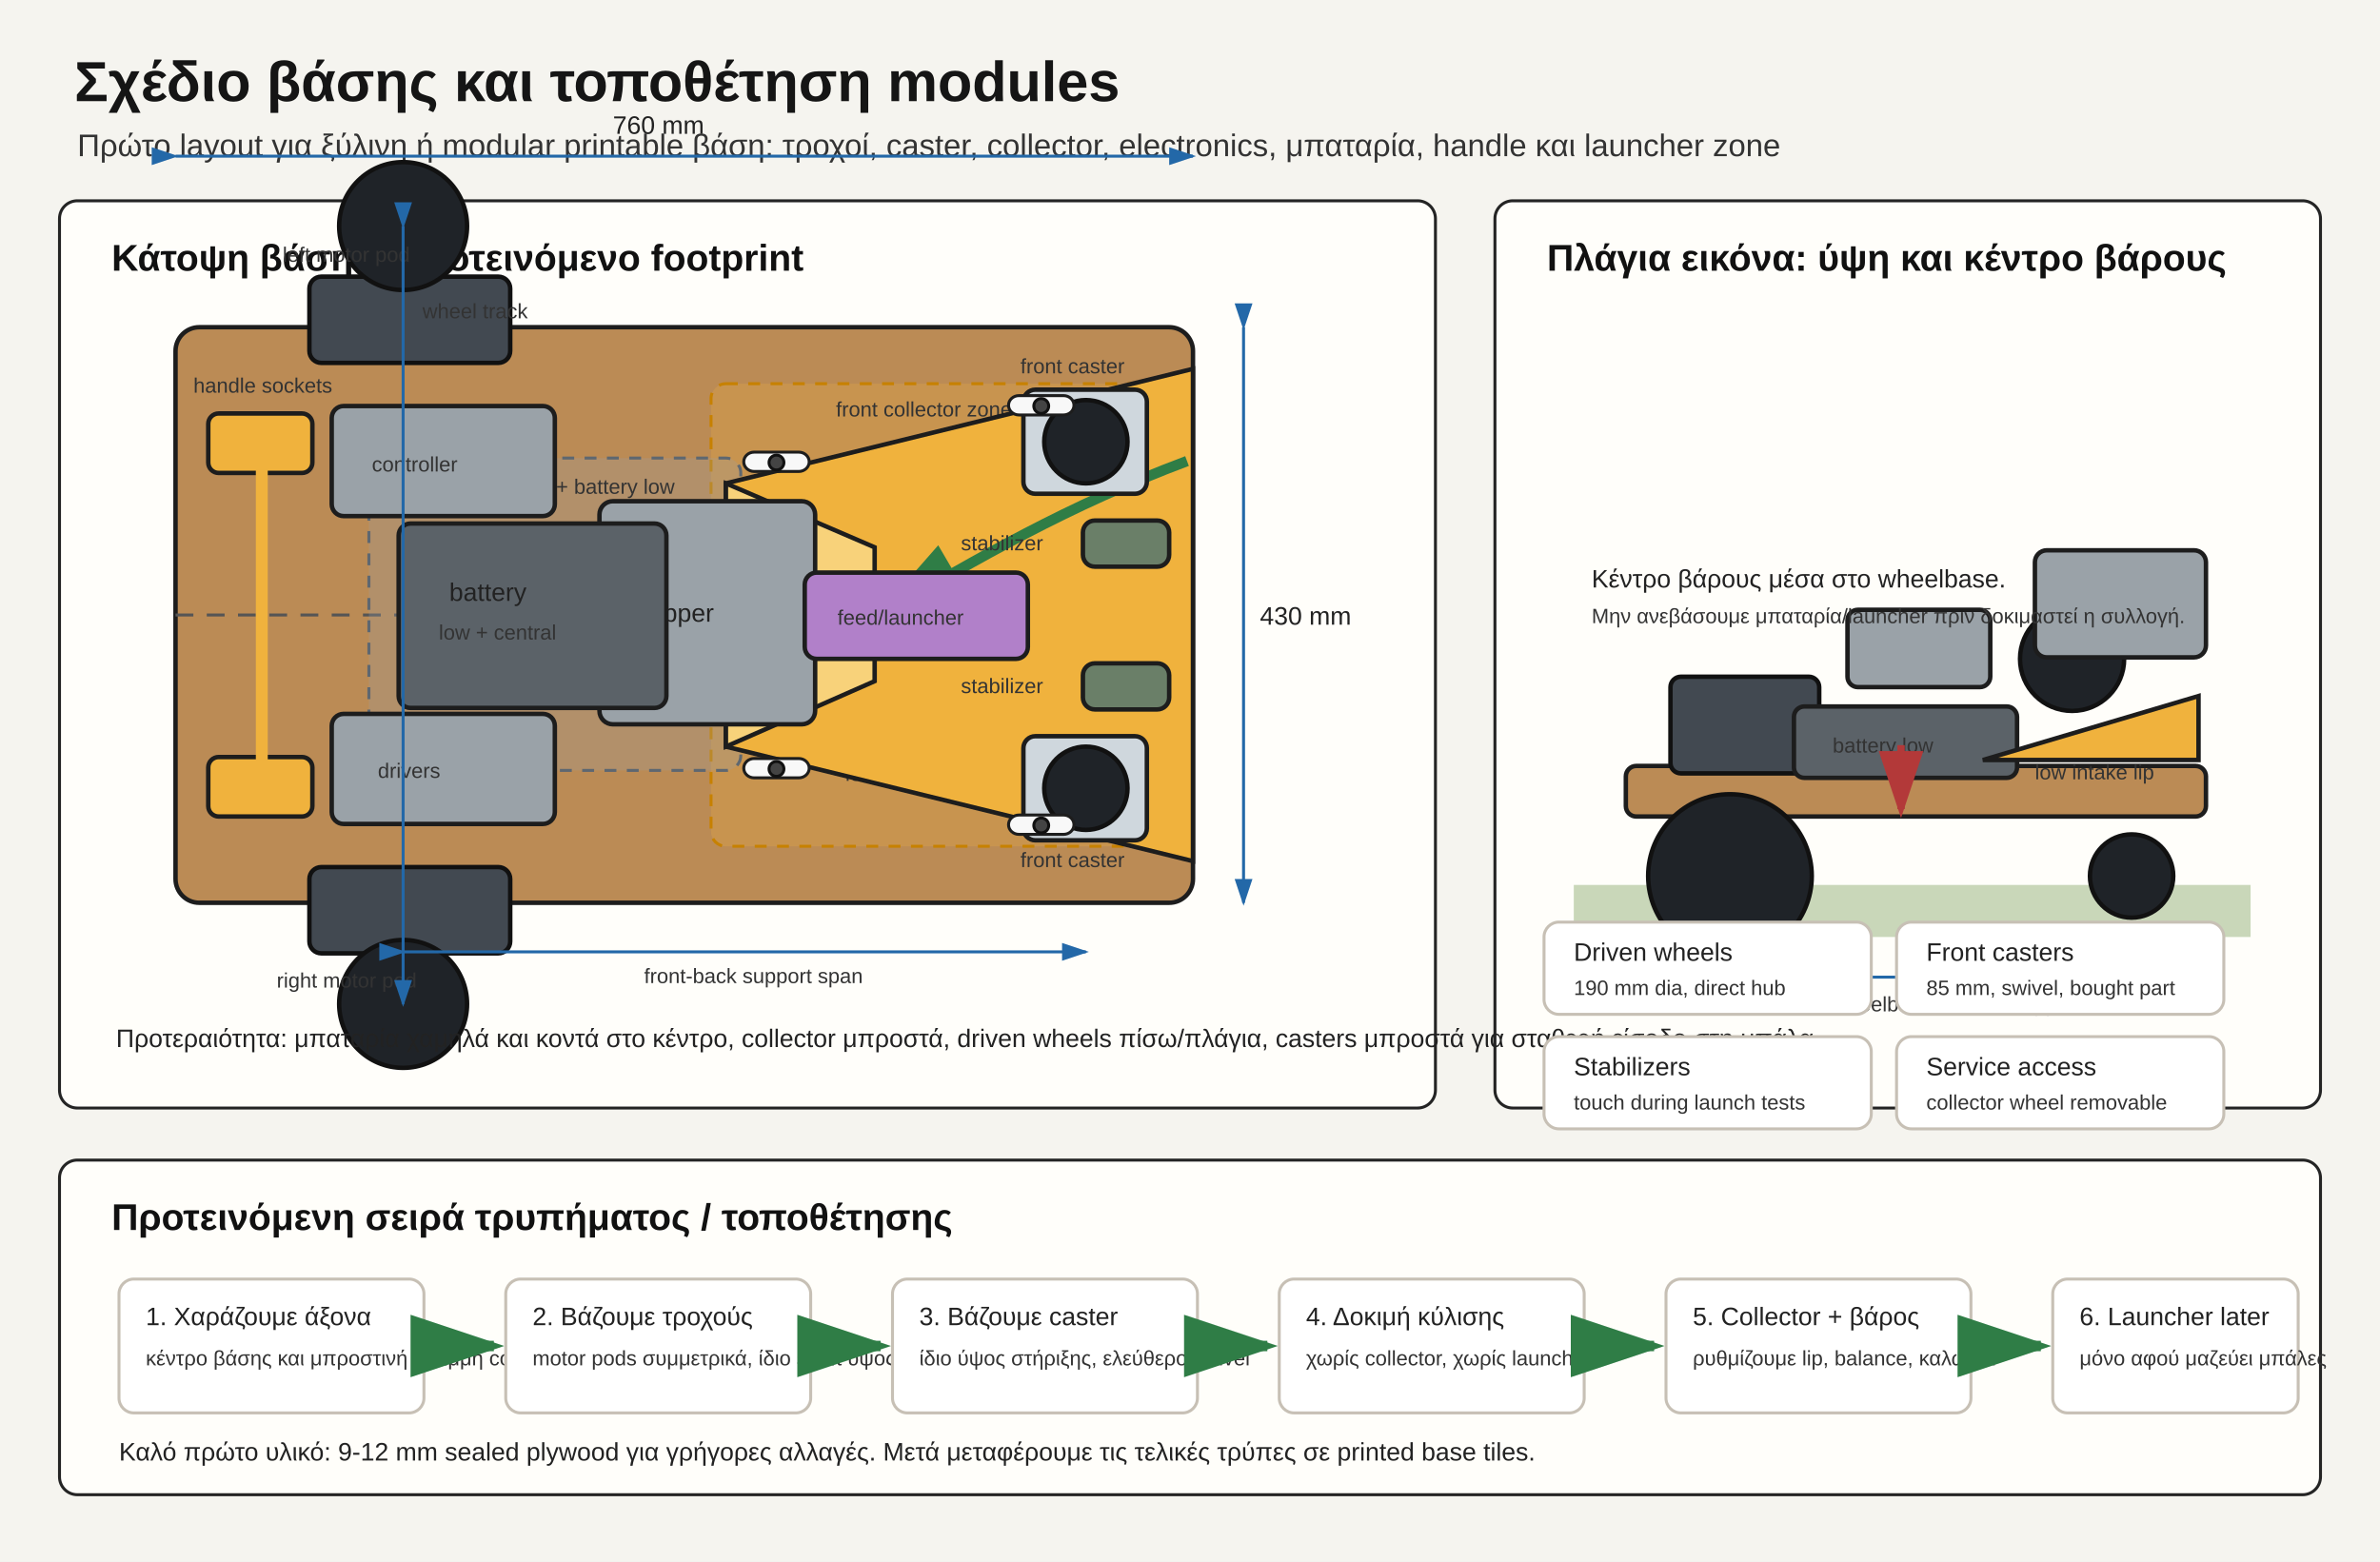
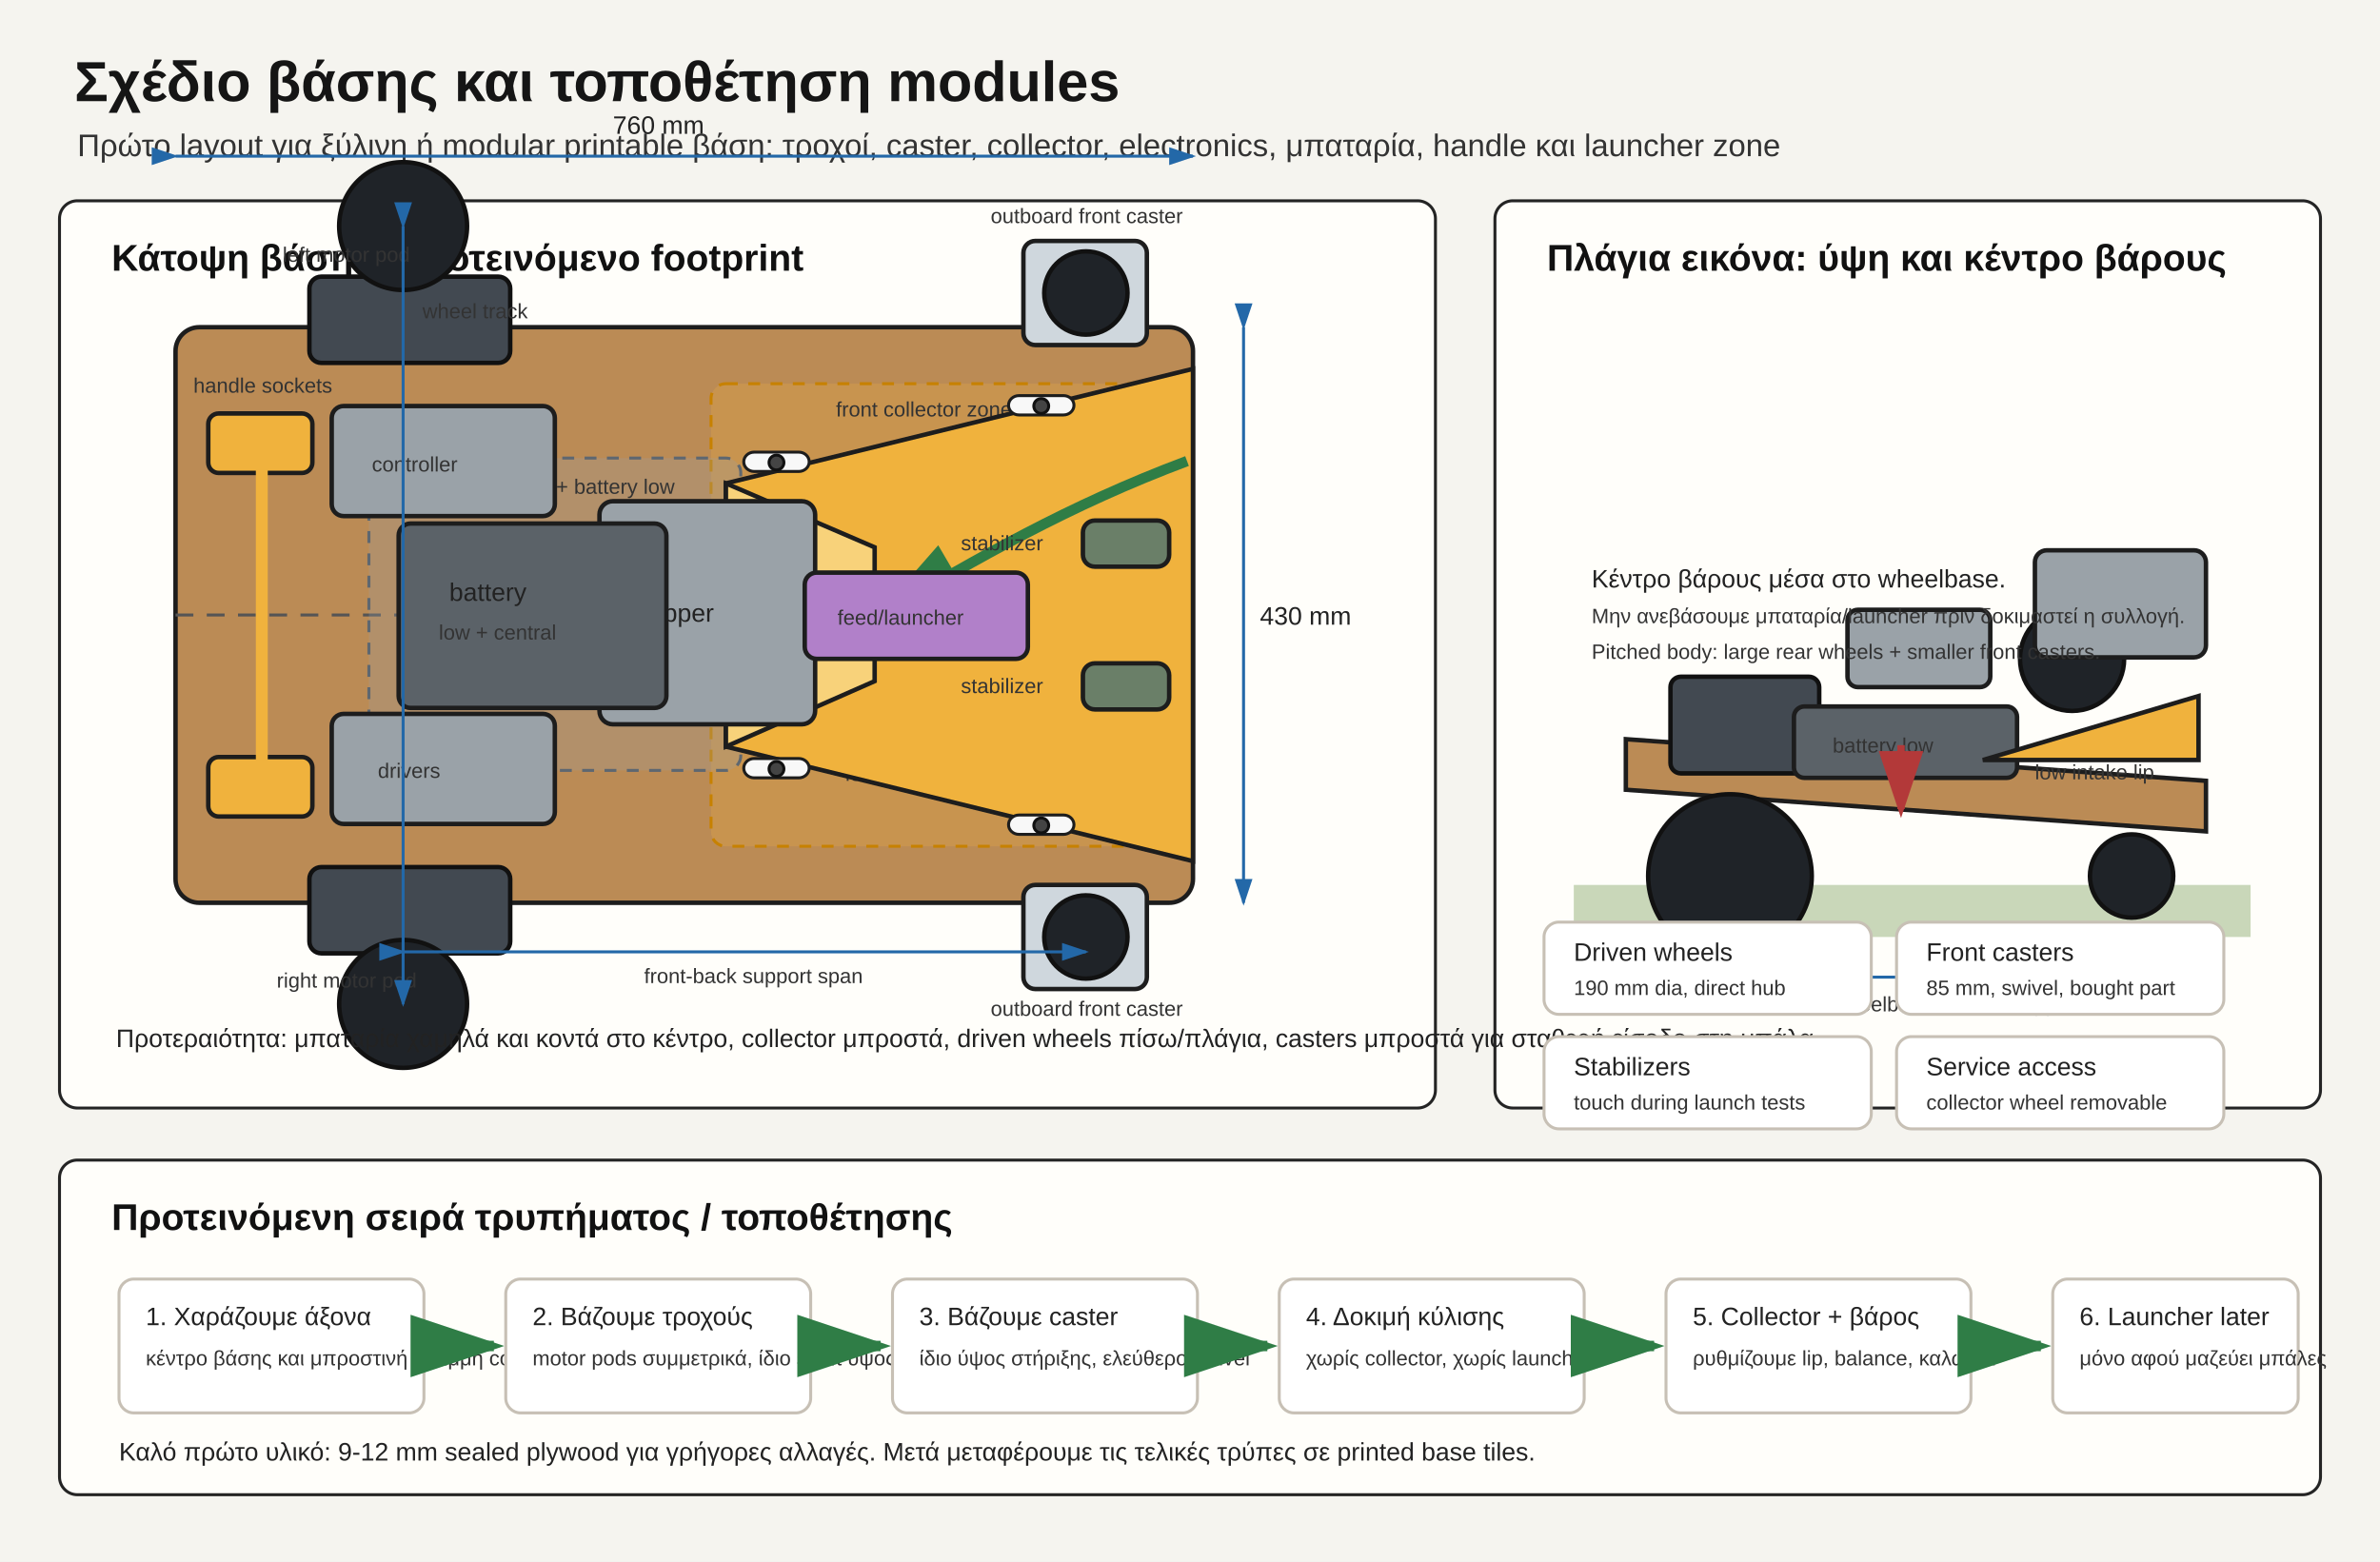
<svg xmlns="http://www.w3.org/2000/svg" width="1600" height="1050" viewBox="0 0 1600 1050">
  <defs>
    <marker id="arrow-blue" markerWidth="10" markerHeight="10" refX="8" refY="3" orient="auto" markerUnits="strokeWidth">
      <path d="M0,0 L0,6 L9,3 z" fill="#2368a8" />
    </marker>
    <marker id="arrow-green" markerWidth="10" markerHeight="10" refX="8" refY="3" orient="auto" markerUnits="strokeWidth">
      <path d="M0,0 L0,6 L9,3 z" fill="#2f7d46" />
    </marker>
    <marker id="arrow-red" markerWidth="10" markerHeight="10" refX="8" refY="3" orient="auto" markerUnits="strokeWidth">
      <path d="M0,0 L0,6 L9,3 z" fill="#b33939" />
    </marker>
    <style>
      .bg { fill: #f5f4ef; }
      .title { font-family: Arial, sans-serif; font-size: 38px; font-weight: 700; fill: #151515; }
      .subtitle { font-family: Arial, sans-serif; font-size: 21px; fill: #333; }
      .panel { fill: #fffefa; stroke: #242424; stroke-width: 2; rx: 12; }
      .panel-title { font-family: Arial, sans-serif; font-size: 25px; font-weight: 700; fill: #111; }
      .label { font-family: Arial, sans-serif; font-size: 21px; fill: #111; }
      .small { font-family: Arial, sans-serif; font-size: 17px; fill: #222; }
      .tiny { font-family: Arial, sans-serif; font-size: 14px; fill: #333; }
      .base { fill: #cfd7dd; stroke: #1d1d1d; stroke-width: 3; }
      .wood { fill: #bb8b55; stroke: #1d1d1d; stroke-width: 3; }
      .rail { fill: #24292f; stroke: #111; stroke-width: 3; }
      .collector { fill: #f0b23d; stroke: #1d1d1d; stroke-width: 3; }
      .electronics { fill: #9aa2a8; stroke: #1d1d1d; stroke-width: 3; }
      .battery { fill: #5b6268; stroke: #1d1d1d; stroke-width: 3; }
      .launcher { fill: #b180c9; stroke: #1d1d1d; stroke-width: 3; }
      .caster { fill: #1f2328; stroke: #111; stroke-width: 3; }
      .motor { fill: #424951; stroke: #111; stroke-width: 3; }
      .slot { fill: #f8f8f8; stroke: #1d1d1d; stroke-width: 2; }
      .bolt { fill: #444; stroke: #111; stroke-width: 2; }
      .foot { fill: #6a7f68; stroke: #1d1d1d; stroke-width: 3; }
      .zone { fill-opacity: 0.25; stroke-width: 2; stroke-dasharray: 8 7; }
      .dim { stroke: #2368a8; stroke-width: 2; fill: none; marker-start: url(#arrow-blue); marker-end: url(#arrow-blue); }
      .flow { stroke: #2f7d46; stroke-width: 7; fill: none; marker-end: url(#arrow-green); }
      .adjust { stroke: #b33939; stroke-width: 5; fill: none; stroke-dasharray: 9 8; marker-end: url(#arrow-red); }
      .note { fill: #fff; stroke: #c7c0b5; stroke-width: 2; rx: 10; }
      .centerline { stroke: #555; stroke-width: 2; stroke-dasharray: 12 9; }
    </style>
  </defs>
  <rect width="1600" height="1050" class="bg" />
  <text x="50" y="68" class="title">Σχέδιο βάσης και τοποθέτηση modules</text>
  <text x="52" y="105" class="subtitle">Πρώτο layout για ξύλινη ή modular printable βάση: τροχοί, caster, collector, electronics, μπαταρία, handle και launcher zone</text>
  <rect x="40" y="135" width="925" height="610" class="panel" />
  <rect x="1005" y="135" width="555" height="610" class="panel" />
  <rect x="40" y="780" width="1520" height="225" class="panel" />
  <text x="75" y="182" class="panel-title">Κάτοψη βάσης: προτεινόμενο footprint</text>
  <g transform="translate(118,220)">
    <rect x="0" y="0" width="684" height="387" class="wood" rx="16" />
    <line x1="0" y1="193.5" x2="684" y2="193.5" class="centerline" />
    <text x="284" y="189" class="tiny">κεντρικός άξονας</text>
    <rect x="360" y="38" width="300" height="311" fill="#f0b23d" class="zone" stroke="#c78100" rx="10" />
    <text x="444" y="60" class="tiny">front collector zone</text>
    <rect x="130" y="88" width="250" height="210" fill="#9aa2a8" class="zone" stroke="#5e6770" rx="10" />
    <text x="185" y="112" class="tiny">electronics + battery low</text>
    <rect x="415" y="112" width="205" height="170" fill="#b180c9" class="zone" stroke="#7c4793" rx="10" />
    <text x="450" y="305" class="tiny">future launcher / feed gate</text>
    <path d="M370 105 L684 28 L684 359 L370 282 Z" class="collector" />
    <path d="M370 105 L470 148 L470 238 L370 282 Z" fill="#f8d27a" stroke="#1d1d1d" stroke-width="3" />
    <text x="494" y="197" class="label">collector</text>
    <path d="M680 90 C600 120, 540 155, 475 193" class="flow" />
    <rect x="285" y="117" width="145" height="150" class="electronics" rx="9" />
    <text x="309" y="198" class="small">hopper</text>
    <rect x="423" y="165" width="150" height="58" class="launcher" rx="8" />
    <text x="445" y="200" class="tiny">feed/launcher</text>
    <rect x="150" y="132" width="180" height="124" class="battery" rx="8" />
    <text x="184" y="184" class="small" fill="#fff">battery</text>
    <text x="177" y="210" class="tiny" fill="#fff">low + central</text>
    <rect x="105" y="53" width="150" height="74" class="electronics" rx="8" />
    <text x="132" y="97" class="tiny">controller</text>
    <rect x="105" y="260" width="150" height="74" class="electronics" rx="8" />
    <text x="136" y="303" class="tiny">drivers</text>
    <rect x="90" y="-34" width="135" height="58" class="motor" rx="8" />
    <rect x="90" y="363" width="135" height="58" class="motor" rx="8" />
    <circle cx="153" cy="-68" r="43" class="caster" />
    <circle cx="153" cy="455" r="43" class="caster" />
    <text x="72" y="-44" class="tiny">left motor pod</text>
    <text x="68" y="444" class="tiny">right motor pod</text>
    <line x1="153" y1="-68" x2="153" y2="455" class="dim" />
    <text x="166" y="-6" class="tiny">wheel track</text>
-     <rect x="570" y="42" width="83" height="70" class="base" rx="8" />
-     <rect x="570" y="275" width="83" height="70" class="base" rx="8" />
-     <circle cx="612" cy="77" r="28" class="caster" />
-     <circle cx="612" cy="310" r="28" class="caster" />
-     <text x="568" y="31" class="tiny">front caster</text>
-     <text x="568" y="363" class="tiny">front caster</text>
+     <rect x="570" y="-58" width="83" height="70" class="base" rx="8" />
+     <rect x="570" y="375" width="83" height="70" class="base" rx="8" />
+     <circle cx="612" cy="-23" r="28" class="caster" />
+     <circle cx="612" cy="410" r="28" class="caster" />
+     <text x="548" y="-70" class="tiny">outboard front caster</text>
+     <text x="548" y="463" class="tiny">outboard front caster</text>
    <rect x="610" y="130" width="58" height="31" class="foot" rx="8" />
    <rect x="610" y="226" width="58" height="31" class="foot" rx="8" />
    <text x="528" y="150" class="tiny">stabilizer</text>
    <text x="528" y="246" class="tiny">stabilizer</text>
    <rect x="22" y="58" width="70" height="40" class="collector" rx="7" />
    <rect x="22" y="289" width="70" height="40" class="collector" rx="7" />
    <line x1="58" y1="78" x2="58" y2="309" stroke="#f0b23d" stroke-width="8" />
    <text x="12" y="44" class="tiny">handle sockets</text>
    <g>
      <rect x="382" y="84" width="44" height="13" class="slot" rx="7" />
      <rect x="560" y="46" width="44" height="13" class="slot" rx="7" />
      <rect x="382" y="290" width="44" height="13" class="slot" rx="7" />
      <rect x="560" y="328" width="44" height="13" class="slot" rx="7" />
      <circle cx="404" cy="91" r="5" class="bolt" />
      <circle cx="582" cy="53" r="5" class="bolt" />
      <circle cx="404" cy="297" r="5" class="bolt" />
      <circle cx="582" cy="335" r="5" class="bolt" />
    </g>
    <line x1="0" y1="-115" x2="684" y2="-115" class="dim" />
    <text x="294" y="-130" class="small">760 mm</text>
    <line x1="718" y1="0" x2="718" y2="387" class="dim" />
    <text x="729" y="200" class="small">430 mm</text>
    <line x1="153" y1="420" x2="612" y2="420" class="dim" />
    <text x="315" y="441" class="tiny">front-back support span</text>
  </g>
  <text x="78" y="704" class="small">Προτεραιότητα: μπαταρία χαμηλά και κοντά στο κέντρο, collector μπροστά, driven wheels πίσω/πλάγια, casters μπροστά για σταθερή είσοδο στη μπάλα.</text>
  <text x="1040" y="182" class="panel-title">Πλάγια εικόνα: ύψη και κέντρο βάρους</text>
  <g transform="translate(1058,265)">
    <path d="M0 330 L455 330 L455 365 L0 365 Z" fill="#87a96b" opacity="0.45" />
-     <rect x="35" y="250" width="390" height="34" class="wood" rx="7" />
+     <path d="M35 232 L425 260 L425 294 L35 266 Z" class="wood" />
    <circle cx="105" cy="324" r="55" class="caster" />
    <circle cx="375" cy="324" r="28" class="caster" />
    <rect x="65" y="190" width="100" height="65" class="motor" rx="7" />
    <rect x="148" y="210" width="150" height="48" class="battery" rx="7" />
    <rect x="184" y="145" width="96" height="52" class="electronics" rx="7" />
    <path d="M275 246 L420 203 L420 246 Z" class="collector" />
    <circle cx="335" cy="178" r="35" class="caster" />
    <rect x="310" y="105" width="115" height="72" class="electronics" rx="8" />
    <text x="174" y="241" class="tiny" fill="#fff">battery low</text>
    <text x="310" y="259" class="tiny">low intake lip</text>
+     <text x="12" y="178" class="tiny">Pitched body: large rear wheels + smaller front casters.</text>
    <path d="M220 236 L220 280" class="adjust" />
    <text x="12" y="130" class="small">Κέντρο βάρους μέσα στο wheelbase.</text>
    <text x="12" y="154" class="tiny">Μην ανεβάσουμε μπαταρία/launcher πριν δοκιμαστεί η συλλογή.</text>
    <line x1="105" y1="392" x2="375" y2="392" class="dim" />
    <text x="174" y="415" class="tiny">wheelbase / caster support</text>
  </g>
  <rect x="1038" y="620" width="220" height="62" class="note" />
  <text x="1058" y="646" class="small">Driven wheels</text>
  <text x="1058" y="669" class="tiny">190 mm dia, direct hub</text>
  <rect x="1275" y="620" width="220" height="62" class="note" />
  <text x="1295" y="646" class="small">Front casters</text>
  <text x="1295" y="669" class="tiny">85 mm, swivel, bought part</text>
  <rect x="1038" y="697" width="220" height="62" class="note" />
  <text x="1058" y="723" class="small">Stabilizers</text>
  <text x="1058" y="746" class="tiny">touch during launch tests</text>
  <rect x="1275" y="697" width="220" height="62" class="note" />
  <text x="1295" y="723" class="small">Service access</text>
  <text x="1295" y="746" class="tiny">collector wheel removable</text>
  <text x="75" y="827" class="panel-title">Προτεινόμενη σειρά τρυπήματος / τοποθέτησης</text>
  <g transform="translate(80,860)">
    <rect x="0" y="0" width="205" height="90" class="note" />
    <text x="18" y="31" class="small">1. Χαράζουμε άξονα</text>
    <text x="18" y="58" class="tiny">κέντρο βάσης και μπροστινή γραμμή collector</text>
    <path d="M210 45 L252 45" class="flow" />
    <rect x="260" y="0" width="205" height="90" class="note" />
    <text x="278" y="31" class="small">2. Βάζουμε τροχούς</text>
    <text x="278" y="58" class="tiny">motor pods συμμετρικά, ίδιο shaft ύψος</text>
    <path d="M470 45 L512 45" class="flow" />
    <rect x="520" y="0" width="205" height="90" class="note" />
    <text x="538" y="31" class="small">3. Βάζουμε caster</text>
    <text x="538" y="58" class="tiny">ίδιο ύψος στήριξης, ελεύθερο swivel</text>
    <path d="M730 45 L772 45" class="flow" />
    <rect x="780" y="0" width="205" height="90" class="note" />
    <text x="798" y="31" class="small">4. Δοκιμή κύλισης</text>
    <text x="798" y="58" class="tiny">χωρίς collector, χωρίς launcher</text>
    <path d="M990 45 L1032 45" class="flow" />
    <rect x="1040" y="0" width="205" height="90" class="note" />
    <text x="1058" y="31" class="small">5. Collector + βάρος</text>
    <text x="1058" y="58" class="tiny">ρυθμίζουμε lip, balance, καλώδια</text>
    <path d="M1250 45 L1292 45" class="flow" />
    <rect x="1300" y="0" width="165" height="90" class="note" />
    <text x="1318" y="31" class="small">6. Launcher later</text>
    <text x="1318" y="58" class="tiny">μόνο αφού μαζεύει μπάλες</text>
  </g>
  <text x="80" y="982" class="small">Καλό πρώτο υλικό: 9-12 mm sealed plywood για γρήγορες αλλαγές. Μετά μεταφέρουμε τις τελικές τρύπες σε printed base tiles.</text>
</svg>
